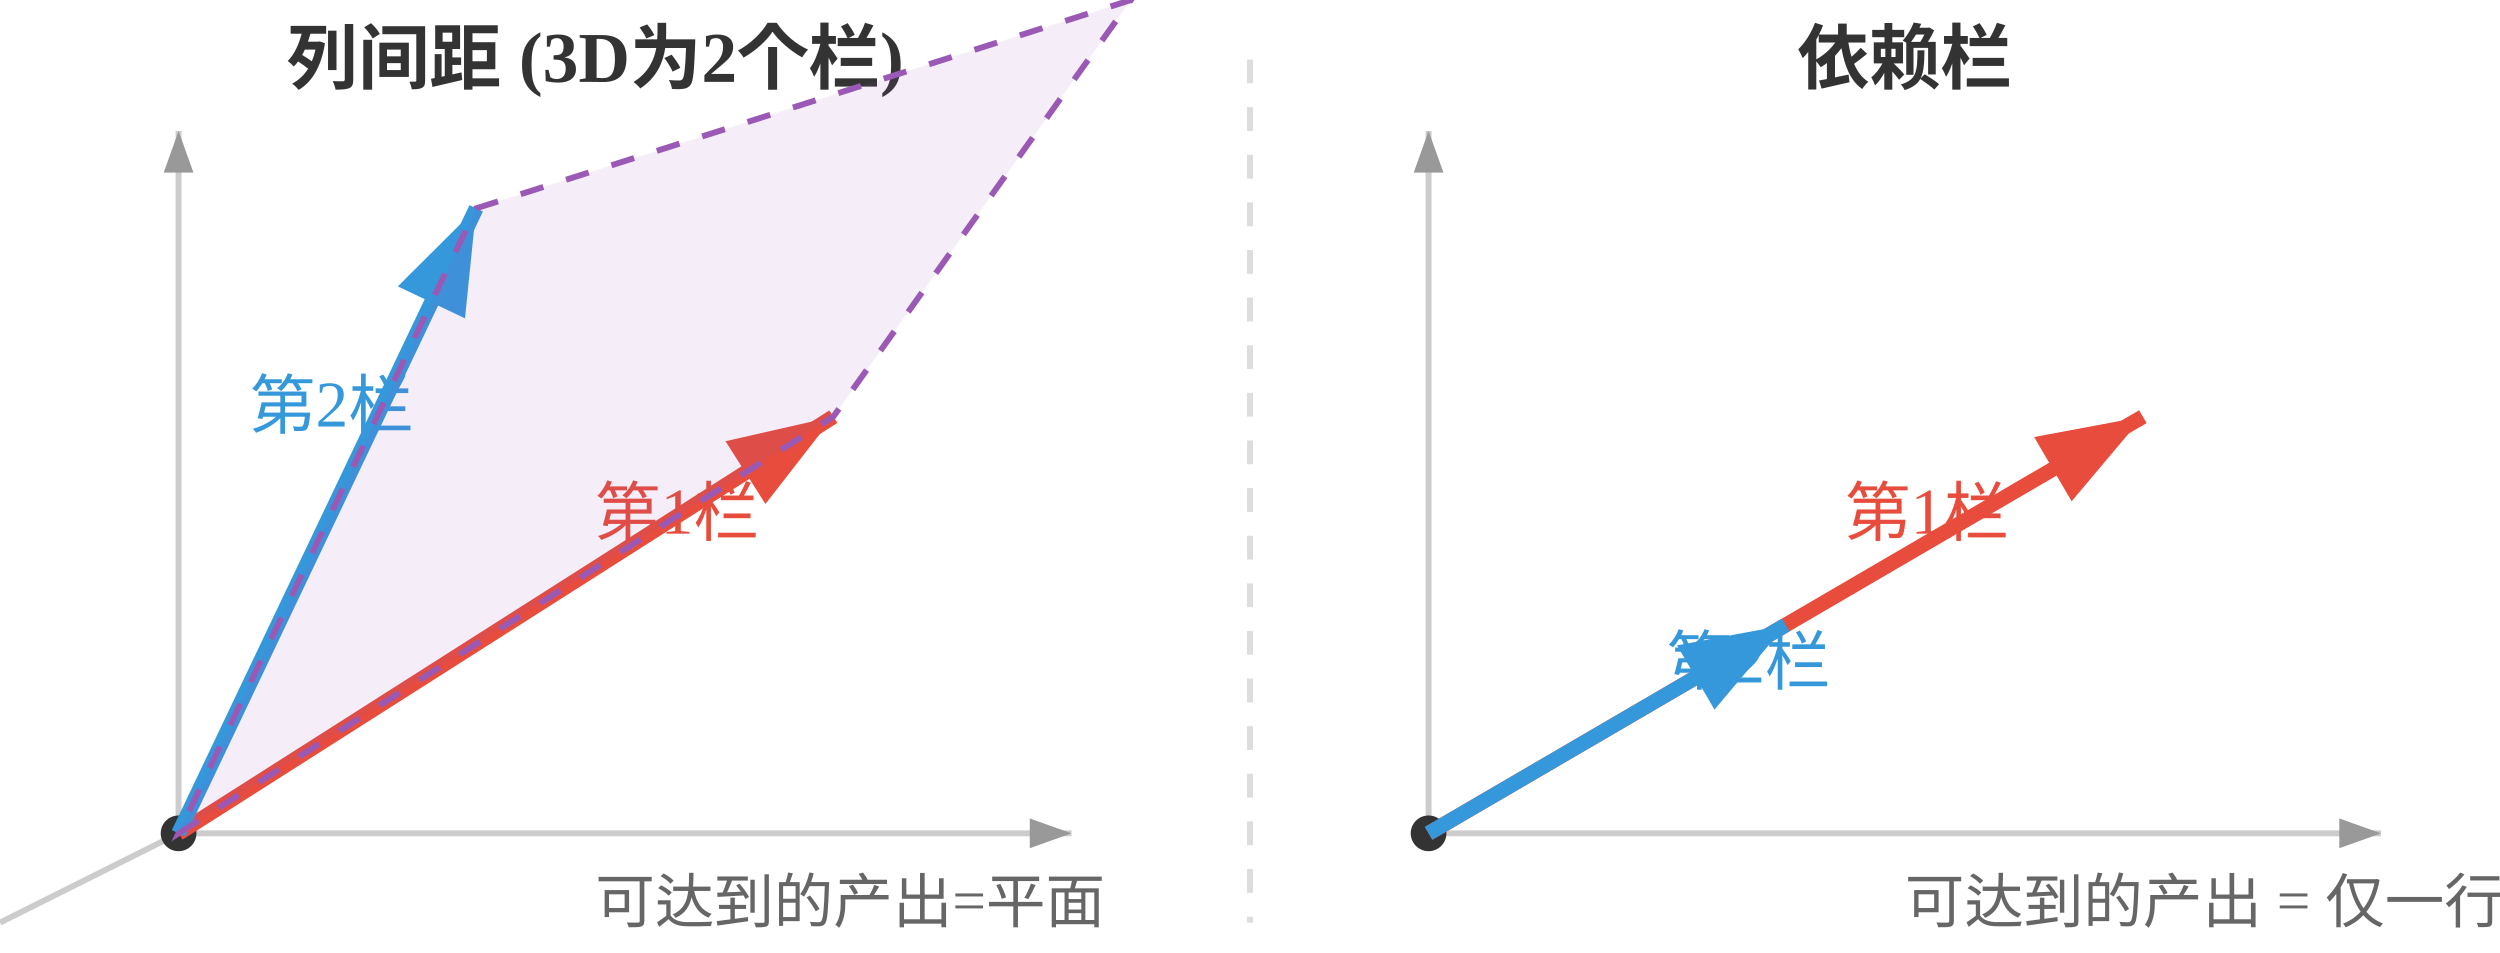
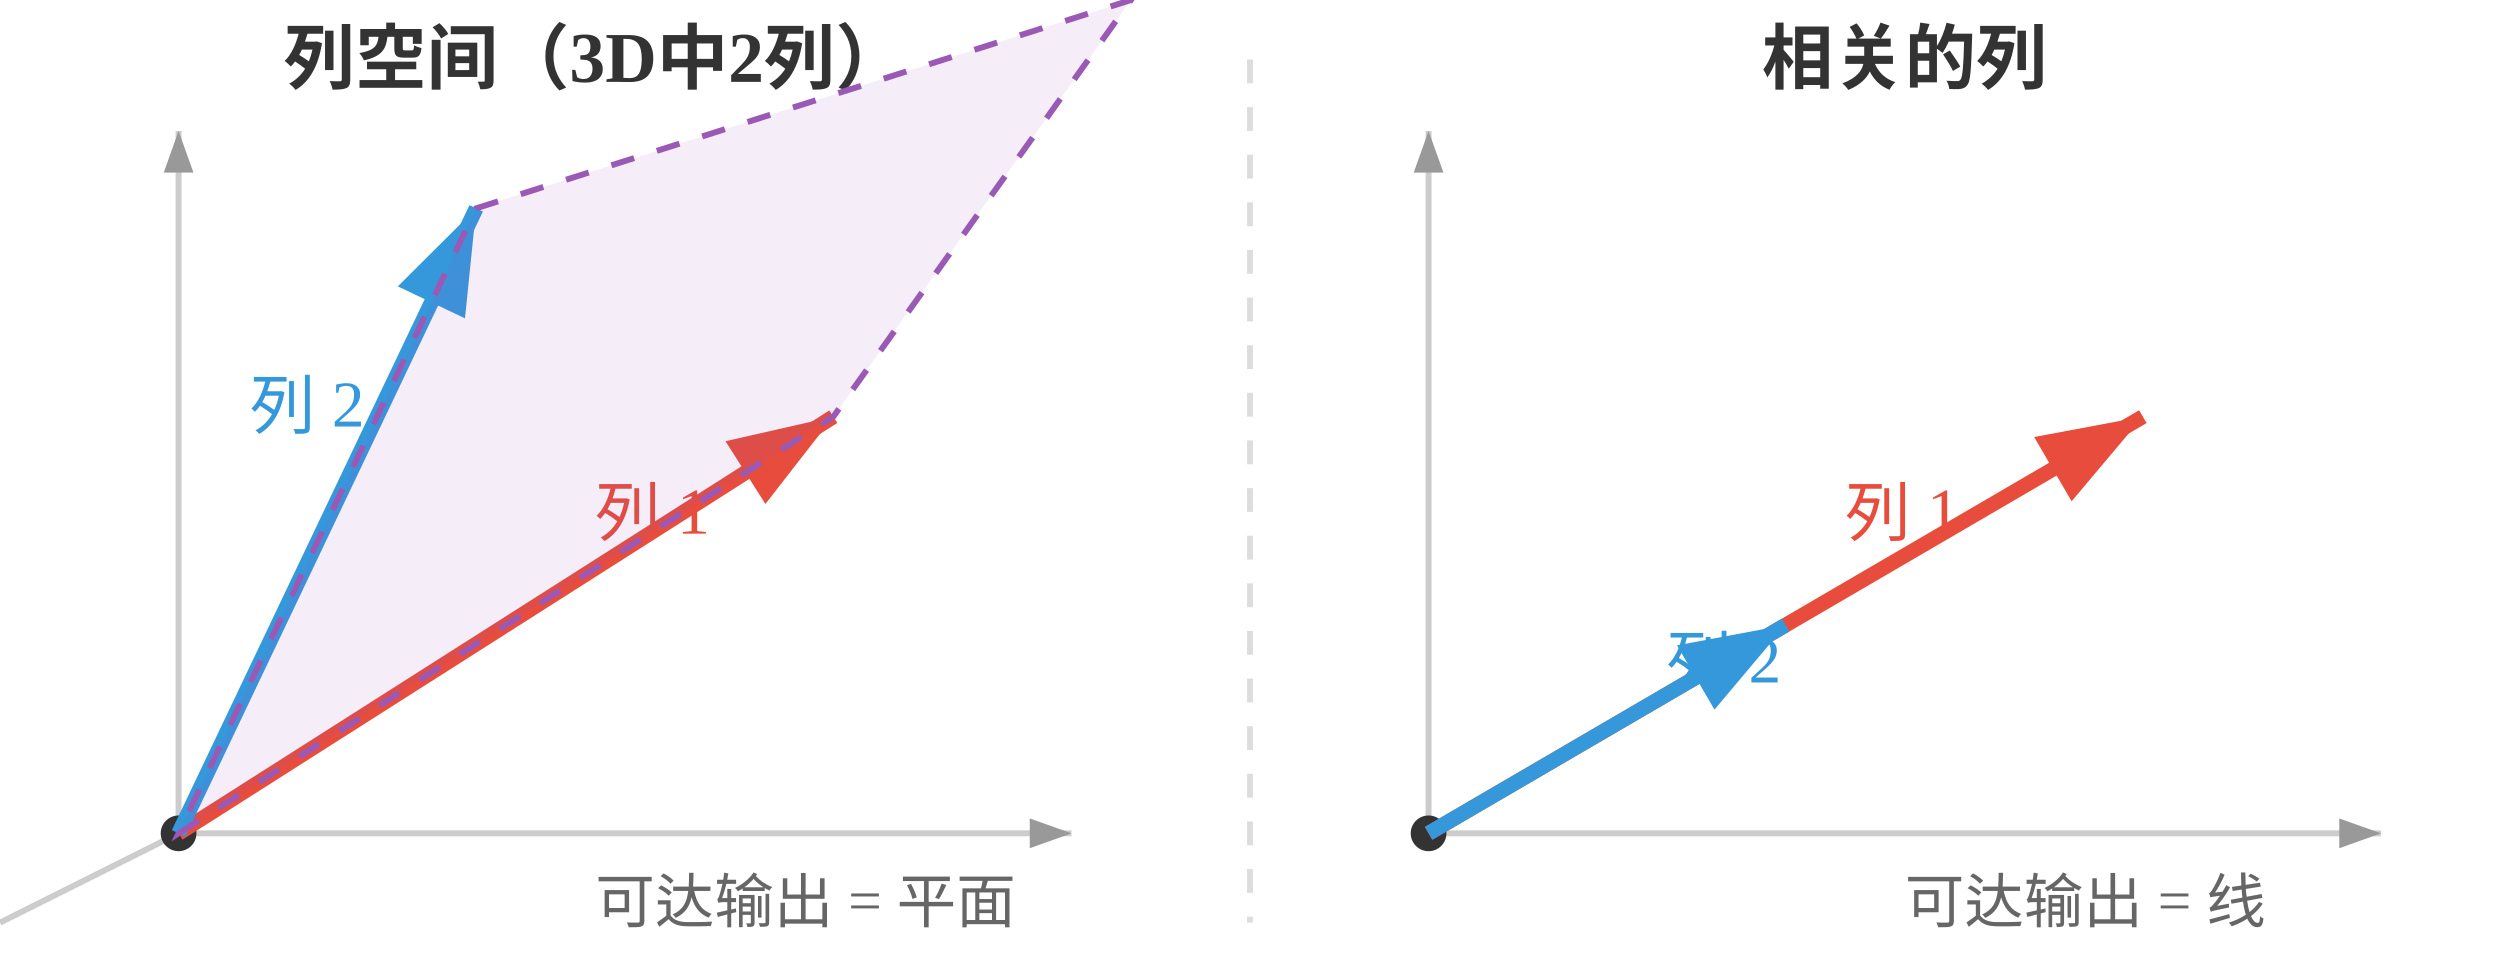
<svg xmlns="http://www.w3.org/2000/svg" width="420" height="160">
  <defs>
    <marker id="cs-arr" markerWidth="7" markerHeight="5" refX="7" refY="2.5" orient="auto">
      <path d="M0,0 L7,2.5 L0,5" fill="#999" />
    </marker>
    <marker id="cs-r" markerWidth="7" markerHeight="5" refX="7" refY="2.5" orient="auto">
      <path d="M0,0 L7,2.5 L0,5" fill="#e74c3c" />
    </marker>
    <marker id="cs-b" markerWidth="7" markerHeight="5" refX="7" refY="2.5" orient="auto">
      <path d="M0,0 L7,2.5 L0,5" fill="#3498db" />
    </marker>
  </defs>
-   <text x="100" y="14" text-anchor="middle" fill="#333" font-size="12" font-weight="bold">列间距 (3D为2个栏)</text>
+   <text x="100" y="14" text-anchor="middle" fill="#333" font-size="12" font-weight="bold">列空间（3D中2列）</text>
  <line x1="30" y1="140" x2="180" y2="140" stroke="#ccc" stroke-width="1" marker-end="url(#cs-arr)" />
  <line x1="30" y1="140" x2="30" y2="22" stroke="#ccc" stroke-width="1" marker-end="url(#cs-arr)" />
  <line x1="30" y1="140" x2="0" y2="155" stroke="#ccc" stroke-width="1" />
  <circle cx="30" cy="140" r="3" fill="#333" />
  <line x1="30" y1="140" x2="140" y2="70" stroke="#e74c3c" stroke-width="2.5" marker-end="url(#cs-r)" />
-   <text x="100" y="90" fill="#e74c3c" font-size="11">第1栏</text>
+   <text x="100" y="90" fill="#e74c3c" font-size="11">列 1</text>
  <line x1="30" y1="140" x2="80" y2="35" stroke="#3498db" stroke-width="2.5" marker-end="url(#cs-b)" />
-   <text x="42" y="72" fill="#3498db" font-size="11">第2栏</text>
+   <text x="42" y="72" fill="#3498db" font-size="11">列 2</text>
  <polygon points="30,140 140,70 190,0 80,35" fill="#9b59b6" fill-opacity="0.1" stroke="#9b59b6" stroke-width="1" stroke-dasharray="4" />
-   <text x="100" y="155" fill="#666" font-size="10">可达到的产出=平面</text>
+   <text x="100" y="155" fill="#666" font-size="10">可达输出 = 平面</text>
  <line x1="210" y1="10" x2="210" y2="155" stroke="#ddd" stroke-width="1" stroke-dasharray="4" />
-   <text x="320" y="14" text-anchor="middle" fill="#333" font-size="12" font-weight="bold">依赖栏</text>
+   <text x="320" y="14" text-anchor="middle" fill="#333" font-size="12" font-weight="bold">相关的列 </text>
  <line x1="240" y1="140" x2="400" y2="140" stroke="#ccc" stroke-width="1" marker-end="url(#cs-arr)" />
  <line x1="240" y1="140" x2="240" y2="22" stroke="#ccc" stroke-width="1" marker-end="url(#cs-arr)" />
  <circle cx="240" cy="140" r="3" fill="#333" />
  <line x1="240" y1="140" x2="360" y2="70" stroke="#e74c3c" stroke-width="2.5" marker-end="url(#cs-r)" />
-   <text x="310" y="90" fill="#e74c3c" font-size="11">第1栏</text>
+   <text x="310" y="90" fill="#e74c3c" font-size="11">列 1</text>
  <line x1="240" y1="140" x2="300" y2="105" stroke="#3498db" stroke-width="2.5" marker-end="url(#cs-b)" />
-   <text x="280" y="115" fill="#3498db" font-size="11">第2栏</text>
-   <text x="320" y="155" fill="#666" font-size="10">可达到的产出 = 仅一行</text>
+   <text x="280" y="115" fill="#3498db" font-size="11">列 2</text>
+   <text x="320" y="155" fill="#666" font-size="10">可达输出 = 线 </text>
</svg>
